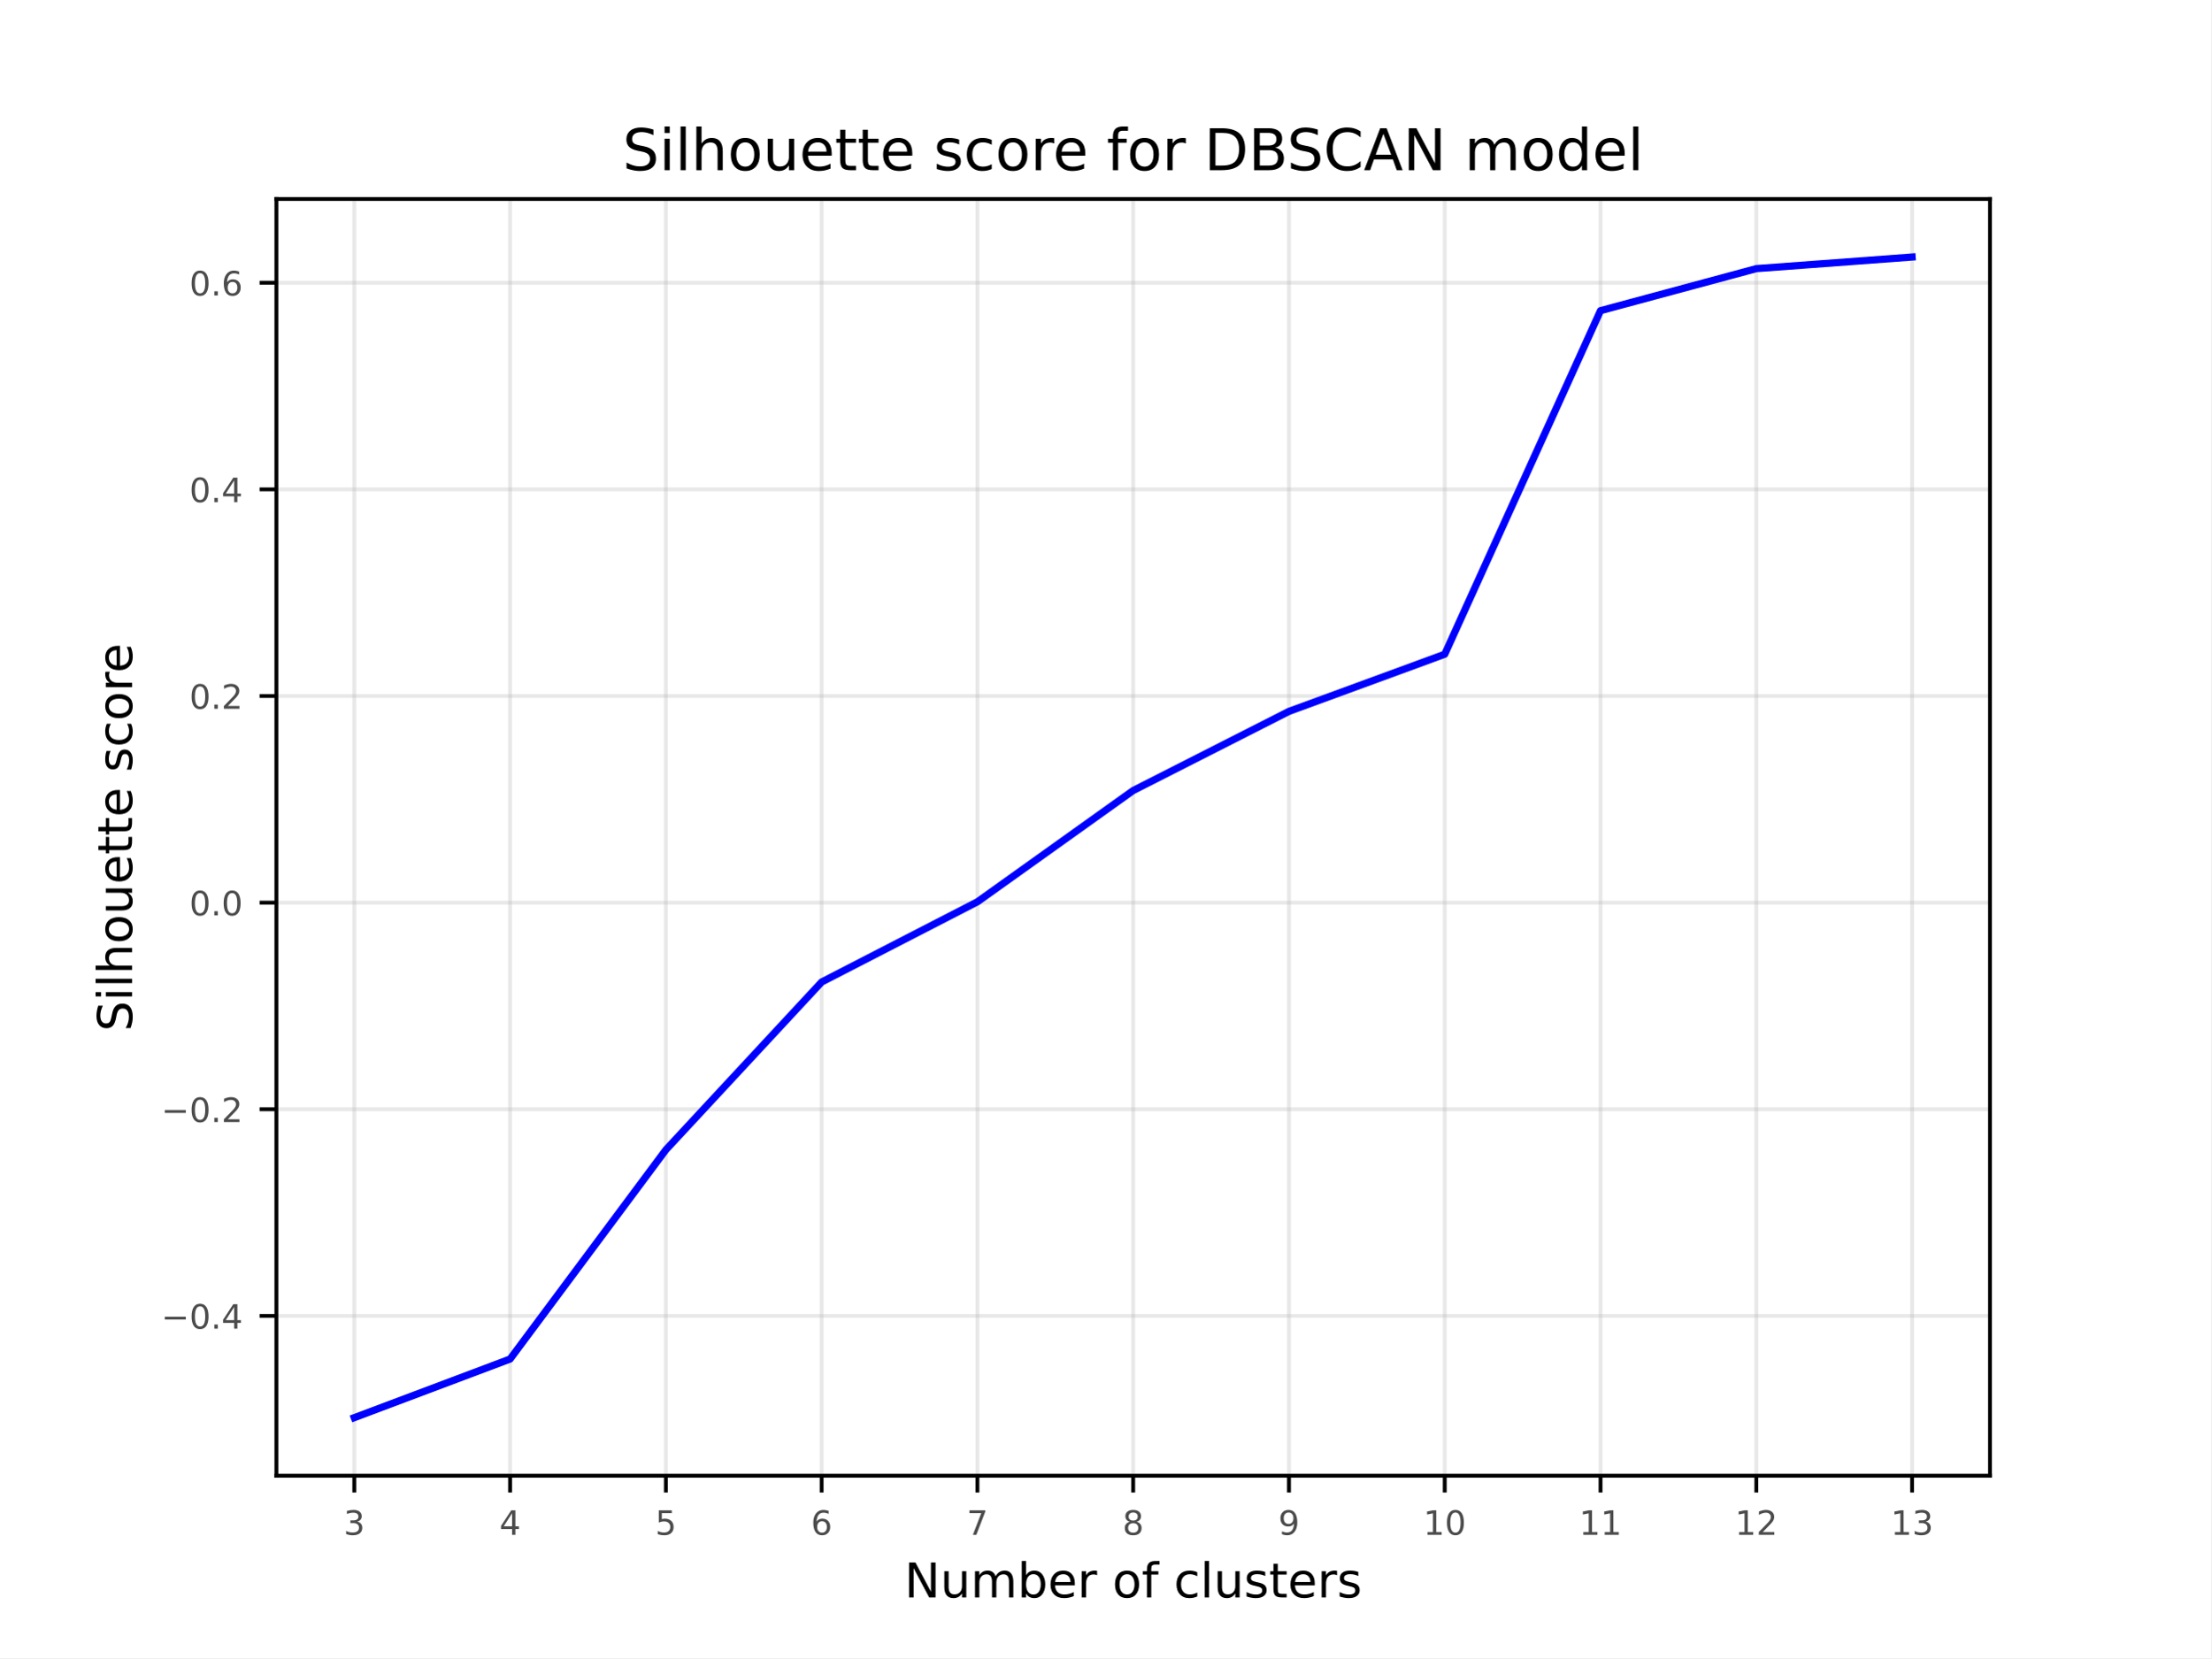
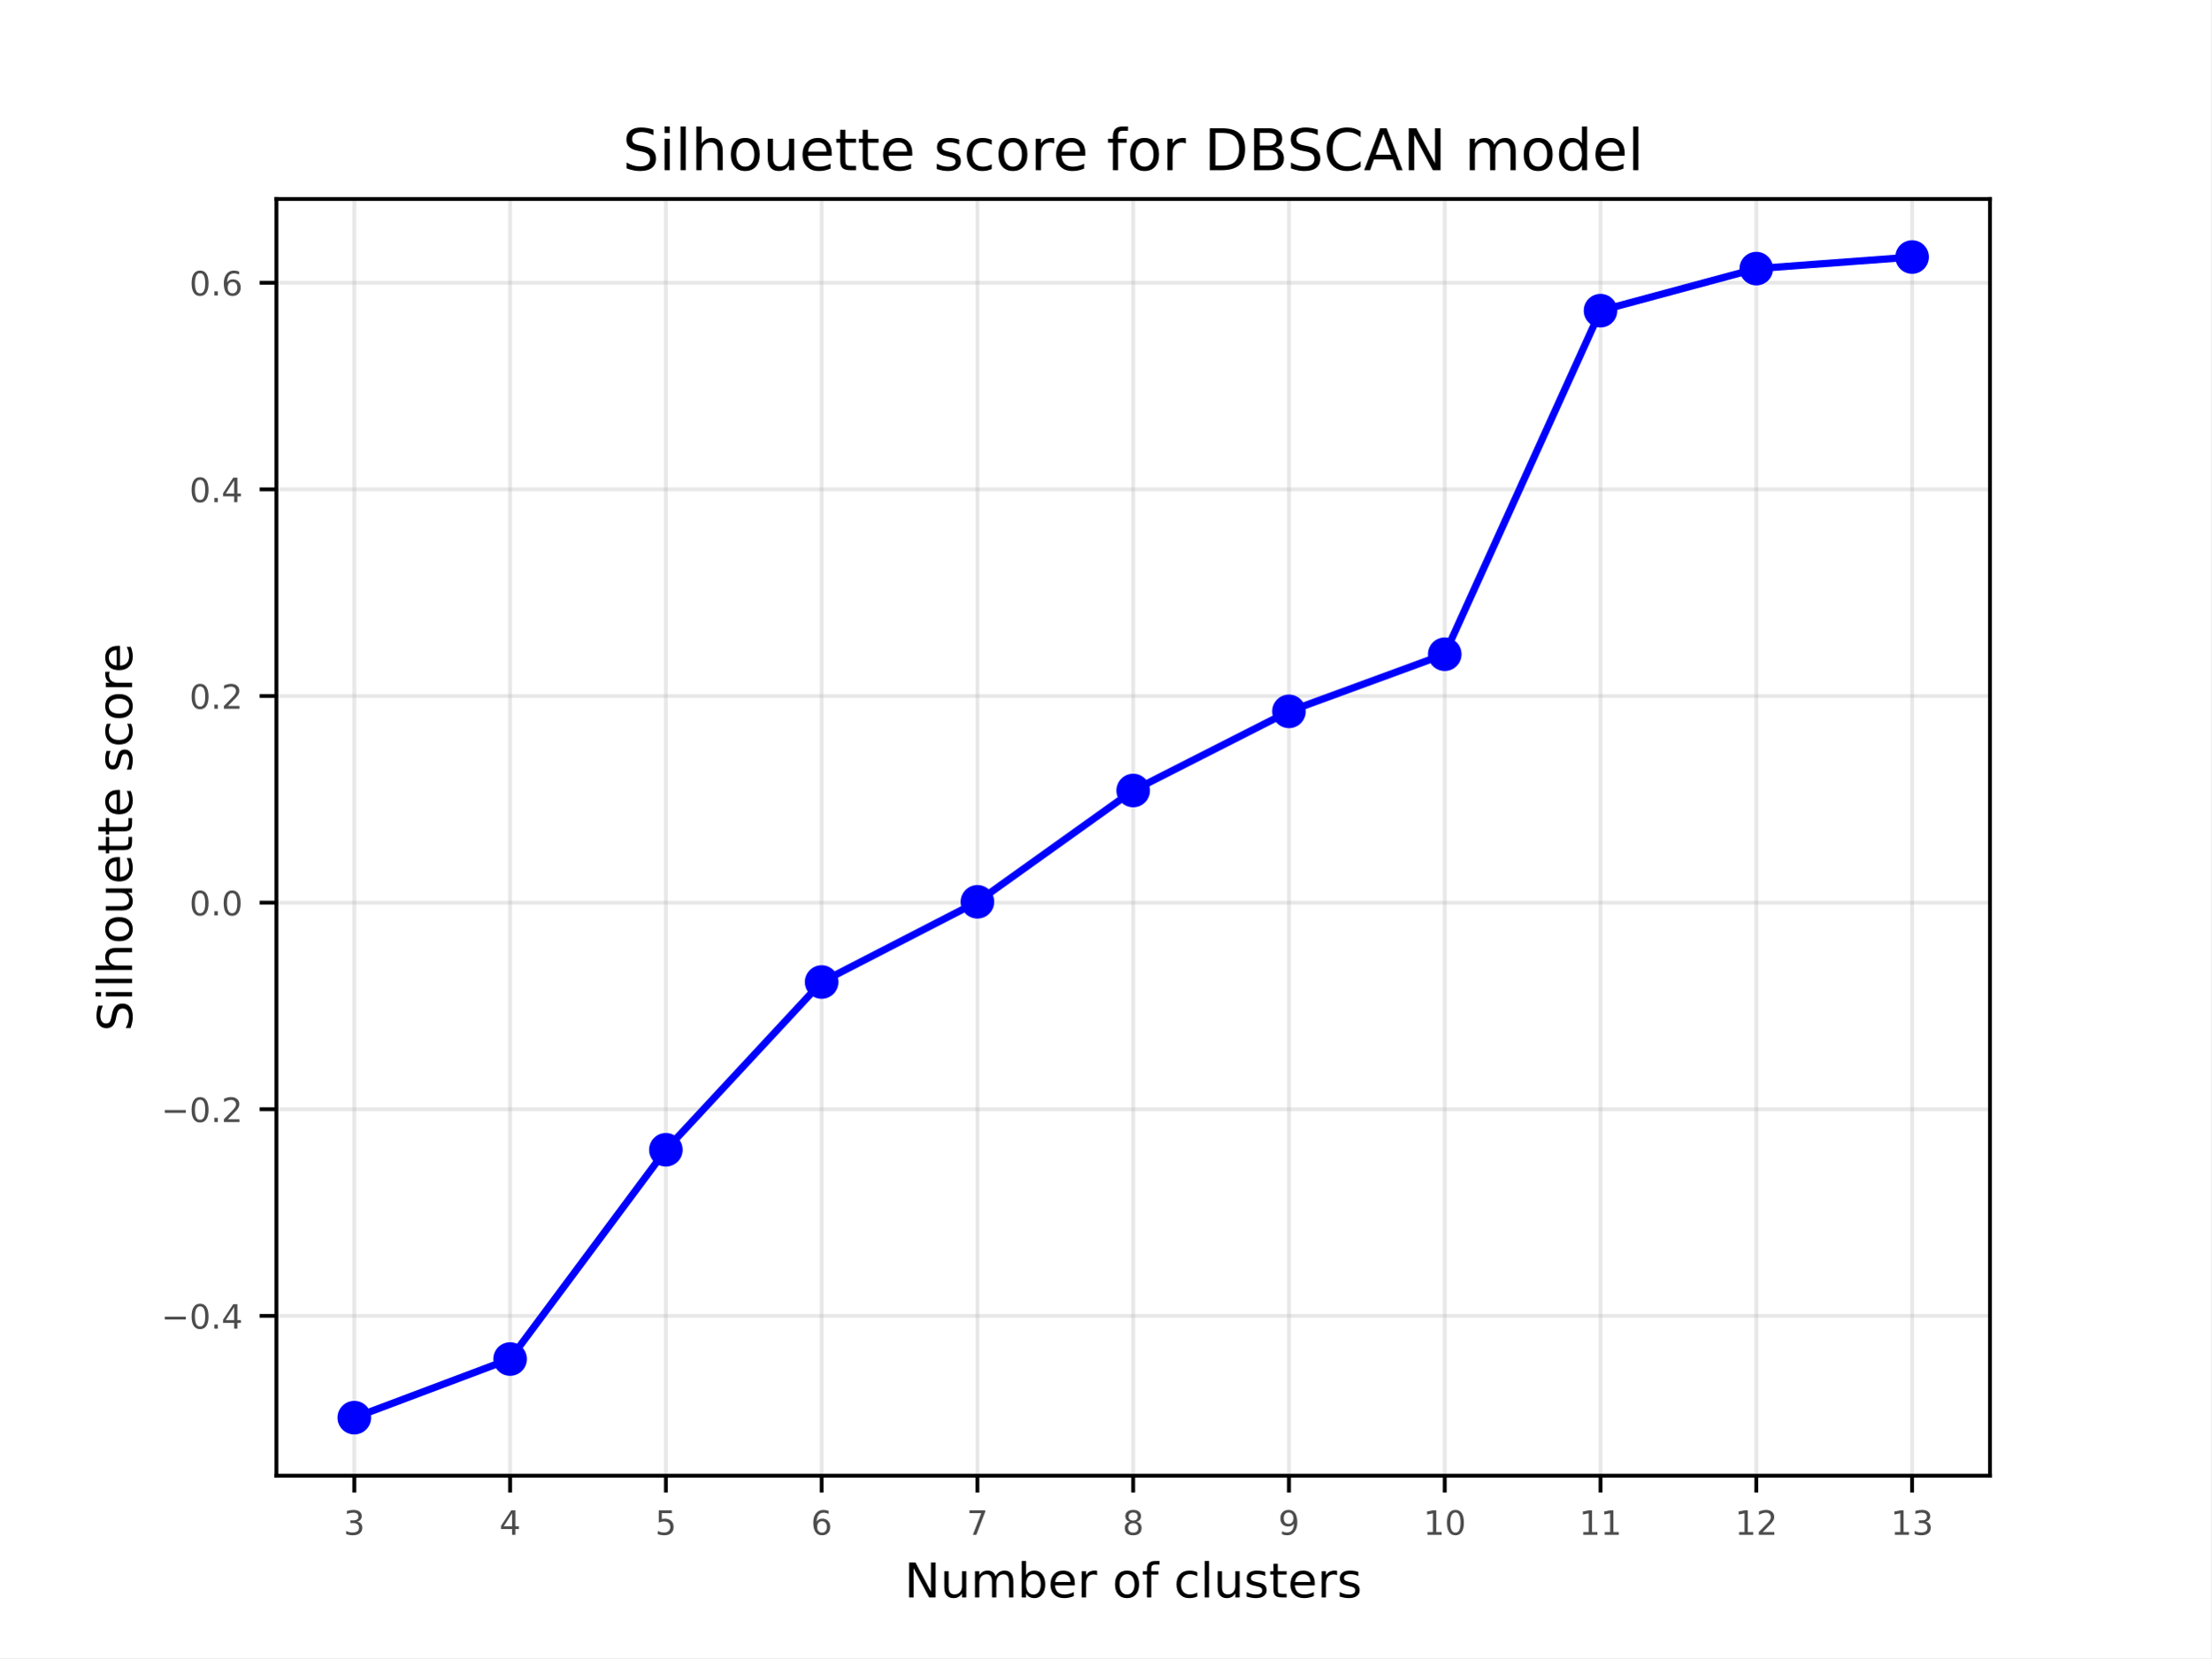
<svg xmlns="http://www.w3.org/2000/svg" xmlns:xlink="http://www.w3.org/1999/xlink" height="345.6pt" version="1.1" viewBox="0 0 460.8 345.6" width="460.8pt">
  <defs>
    <style type="text/css">*{stroke-linecap:butt;stroke-linejoin:round;}</style>
  </defs>
  <g id="figure_1">
    <g id="patch_1">
      <path d="M 0 345.6  L 460.8 345.6  L 460.8 0  L 0 0  z " style="fill:#ffffff;" />
    </g>
    <g id="axes_1">
      <g id="patch_2">
        <path d="M 57.6 307.584  L 414.72 307.584  L 414.72 41.472  L 57.6 41.472  z " style="fill:#ffffff;" />
      </g>
      <g id="matplotlib.axis_1">
        <g id="xtick_1">
          <g id="line2d_1">
-             <path clip-path="url(#p1ef37abc8e)" d="M 73.833 307.584  L 73.833 41.472  " style="fill:none;stroke:#b0b0b0;stroke-linecap:square;stroke-opacity:0.3;stroke-width:0.8;" />
+             <path clip-path="url(#p2fd6a68f0f)" d="M 73.833 307.584  L 73.833 41.472  " style="fill:none;stroke:#b0b0b0;stroke-linecap:square;stroke-opacity:0.3;stroke-width:0.8;" />
          </g>
          <g id="line2d_2">
            <defs>
-               <path d="M 0 0  L 0 3.5  " id="m78244e908c" style="stroke:#000000;stroke-width:0.8;" />
+               <path d="M 0 0  L 0 3.5  " id="m8fa709e9d2" style="stroke:#000000;stroke-width:0.8;" />
            </defs>
            <g>
-               <use style="stroke:#000000;stroke-width:0.8;" x="73.833" xlink:href="#m78244e908c" y="307.584" />
+               <use style="stroke:#000000;stroke-width:0.8;" x="73.833" xlink:href="#m8fa709e9d2" y="307.584" />
            </g>
          </g>
          <g id="text_1">
            <g style="opacity:0.7;" transform="translate(71.60585 319.9029)scale(0.07 -0.07)">
              <defs>
                <path d="M 2597 2516  Q 3050 2419 3304 2112  Q 3559 1806 3559 1356  Q 3559 666 3084 287  Q 2609 -91 1734 -91  Q 1441 -91 1130 -33  Q 819 25 488 141  L 488 750  Q 750 597 1062 519  Q 1375 441 1716 441  Q 2309 441 2620 675  Q 2931 909 2931 1356  Q 2931 1769 2642 2001  Q 2353 2234 1838 2234  L 1294 2234  L 1294 2753  L 1863 2753  Q 2328 2753 2575 2939  Q 2822 3125 2822 3475  Q 2822 3834 2567 4026  Q 2313 4219 1838 4219  Q 1578 4219 1281 4162  Q 984 4106 628 3988  L 628 4550  Q 988 4650 1302 4700  Q 1616 4750 1894 4750  Q 2613 4750 3031 4423  Q 3450 4097 3450 3541  Q 3450 3153 3228 2886  Q 3006 2619 2597 2516  z " id="DejaVuSans-33" transform="scale(0.015625)" />
              </defs>
              <use xlink:href="#DejaVuSans-33" />
            </g>
          </g>
        </g>
        <g id="xtick_2">
          <g id="line2d_3">
-             <path clip-path="url(#p1ef37abc8e)" d="M 106.298 307.584  L 106.298 41.472  " style="fill:none;stroke:#b0b0b0;stroke-linecap:square;stroke-opacity:0.3;stroke-width:0.8;" />
+             <path clip-path="url(#p2fd6a68f0f)" d="M 106.298 307.584  L 106.298 41.472  " style="fill:none;stroke:#b0b0b0;stroke-linecap:square;stroke-opacity:0.3;stroke-width:0.8;" />
          </g>
          <g id="line2d_4">
            <g>
-               <use style="stroke:#000000;stroke-width:0.8;" x="106.298" xlink:href="#m78244e908c" y="307.584" />
+               <use style="stroke:#000000;stroke-width:0.8;" x="106.298" xlink:href="#m8fa709e9d2" y="307.584" />
            </g>
          </g>
          <g id="text_2">
            <g style="opacity:0.7;" transform="translate(104.0713 319.9029)scale(0.07 -0.07)">
              <defs>
                <path d="M 2419 4116  L 825 1625  L 2419 1625  L 2419 4116  z M 2253 4666  L 3047 4666  L 3047 1625  L 3713 1625  L 3713 1100  L 3047 1100  L 3047 0  L 2419 0  L 2419 1100  L 313 1100  L 313 1709  L 2253 4666  z " id="DejaVuSans-34" transform="scale(0.015625)" />
              </defs>
              <use xlink:href="#DejaVuSans-34" />
            </g>
          </g>
        </g>
        <g id="xtick_3">
          <g id="line2d_5">
-             <path clip-path="url(#p1ef37abc8e)" d="M 138.764 307.584  L 138.764 41.472  " style="fill:none;stroke:#b0b0b0;stroke-linecap:square;stroke-opacity:0.3;stroke-width:0.8;" />
+             <path clip-path="url(#p2fd6a68f0f)" d="M 138.764 307.584  L 138.764 41.472  " style="fill:none;stroke:#b0b0b0;stroke-linecap:square;stroke-opacity:0.3;stroke-width:0.8;" />
          </g>
          <g id="line2d_6">
            <g>
-               <use style="stroke:#000000;stroke-width:0.8;" x="138.764" xlink:href="#m78244e908c" y="307.584" />
+               <use style="stroke:#000000;stroke-width:0.8;" x="138.764" xlink:href="#m8fa709e9d2" y="307.584" />
            </g>
          </g>
          <g id="text_3">
            <g style="opacity:0.7;" transform="translate(136.5368 319.9029)scale(0.07 -0.07)">
              <defs>
                <path d="M 691 4666  L 3169 4666  L 3169 4134  L 1269 4134  L 1269 2991  Q 1406 3038 1543 3061  Q 1681 3084 1819 3084  Q 2600 3084 3056 2656  Q 3513 2228 3513 1497  Q 3513 744 3044 326  Q 2575 -91 1722 -91  Q 1428 -91 1123 -41  Q 819 9 494 109  L 494 744  Q 775 591 1075 516  Q 1375 441 1709 441  Q 2250 441 2565 725  Q 2881 1009 2881 1497  Q 2881 1984 2565 2268  Q 2250 2553 1709 2553  Q 1456 2553 1204 2497  Q 953 2441 691 2322  L 691 4666  z " id="DejaVuSans-35" transform="scale(0.015625)" />
              </defs>
              <use xlink:href="#DejaVuSans-35" />
            </g>
          </g>
        </g>
        <g id="xtick_4">
          <g id="line2d_7">
-             <path clip-path="url(#p1ef37abc8e)" d="M 171.229 307.584  L 171.229 41.472  " style="fill:none;stroke:#b0b0b0;stroke-linecap:square;stroke-opacity:0.3;stroke-width:0.8;" />
+             <path clip-path="url(#p2fd6a68f0f)" d="M 171.229 307.584  L 171.229 41.472  " style="fill:none;stroke:#b0b0b0;stroke-linecap:square;stroke-opacity:0.3;stroke-width:0.8;" />
          </g>
          <g id="line2d_8">
            <g>
-               <use style="stroke:#000000;stroke-width:0.8;" x="171.229" xlink:href="#m78244e908c" y="307.584" />
+               <use style="stroke:#000000;stroke-width:0.8;" x="171.229" xlink:href="#m8fa709e9d2" y="307.584" />
            </g>
          </g>
          <g id="text_4">
            <g style="opacity:0.7;" transform="translate(169.0022 319.9029)scale(0.07 -0.07)">
              <defs>
                <path d="M 2113 2584  Q 1688 2584 1439 2293  Q 1191 2003 1191 1497  Q 1191 994 1439 701  Q 1688 409 2113 409  Q 2538 409 2786 701  Q 3034 994 3034 1497  Q 3034 2003 2786 2293  Q 2538 2584 2113 2584  z M 3366 4563  L 3366 3988  Q 3128 4100 2886 4159  Q 2644 4219 2406 4219  Q 1781 4219 1451 3797  Q 1122 3375 1075 2522  Q 1259 2794 1537 2939  Q 1816 3084 2150 3084  Q 2853 3084 3261 2657  Q 3669 2231 3669 1497  Q 3669 778 3244 343  Q 2819 -91 2113 -91  Q 1303 -91 875 529  Q 447 1150 447 2328  Q 447 3434 972 4092  Q 1497 4750 2381 4750  Q 2619 4750 2861 4703  Q 3103 4656 3366 4563  z " id="DejaVuSans-36" transform="scale(0.015625)" />
              </defs>
              <use xlink:href="#DejaVuSans-36" />
            </g>
          </g>
        </g>
        <g id="xtick_5">
          <g id="line2d_9">
-             <path clip-path="url(#p1ef37abc8e)" d="M 203.695 307.584  L 203.695 41.472  " style="fill:none;stroke:#b0b0b0;stroke-linecap:square;stroke-opacity:0.3;stroke-width:0.8;" />
+             <path clip-path="url(#p2fd6a68f0f)" d="M 203.695 307.584  L 203.695 41.472  " style="fill:none;stroke:#b0b0b0;stroke-linecap:square;stroke-opacity:0.3;stroke-width:0.8;" />
          </g>
          <g id="line2d_10">
            <g>
-               <use style="stroke:#000000;stroke-width:0.8;" x="203.695" xlink:href="#m78244e908c" y="307.584" />
+               <use style="stroke:#000000;stroke-width:0.8;" x="203.695" xlink:href="#m8fa709e9d2" y="307.584" />
            </g>
          </g>
          <g id="text_5">
            <g style="opacity:0.7;" transform="translate(201.4677 319.9029)scale(0.07 -0.07)">
              <defs>
                <path d="M 525 4666  L 3525 4666  L 3525 4397  L 1831 0  L 1172 0  L 2766 4134  L 525 4134  L 525 4666  z " id="DejaVuSans-37" transform="scale(0.015625)" />
              </defs>
              <use xlink:href="#DejaVuSans-37" />
            </g>
          </g>
        </g>
        <g id="xtick_6">
          <g id="line2d_11">
-             <path clip-path="url(#p1ef37abc8e)" d="M 236.16 307.584  L 236.16 41.472  " style="fill:none;stroke:#b0b0b0;stroke-linecap:square;stroke-opacity:0.3;stroke-width:0.8;" />
+             <path clip-path="url(#p2fd6a68f0f)" d="M 236.16 307.584  L 236.16 41.472  " style="fill:none;stroke:#b0b0b0;stroke-linecap:square;stroke-opacity:0.3;stroke-width:0.8;" />
          </g>
          <g id="line2d_12">
            <g>
-               <use style="stroke:#000000;stroke-width:0.8;" x="236.16" xlink:href="#m78244e908c" y="307.584" />
+               <use style="stroke:#000000;stroke-width:0.8;" x="236.16" xlink:href="#m8fa709e9d2" y="307.584" />
            </g>
          </g>
          <g id="text_6">
            <g style="opacity:0.7;" transform="translate(233.9331 319.9029)scale(0.07 -0.07)">
              <defs>
                <path d="M 2034 2216  Q 1584 2216 1326 1975  Q 1069 1734 1069 1313  Q 1069 891 1326 650  Q 1584 409 2034 409  Q 2484 409 2743 651  Q 3003 894 3003 1313  Q 3003 1734 2745 1975  Q 2488 2216 2034 2216  z M 1403 2484  Q 997 2584 770 2862  Q 544 3141 544 3541  Q 544 4100 942 4425  Q 1341 4750 2034 4750  Q 2731 4750 3128 4425  Q 3525 4100 3525 3541  Q 3525 3141 3298 2862  Q 3072 2584 2669 2484  Q 3125 2378 3379 2068  Q 3634 1759 3634 1313  Q 3634 634 3220 271  Q 2806 -91 2034 -91  Q 1263 -91 848 271  Q 434 634 434 1313  Q 434 1759 690 2068  Q 947 2378 1403 2484  z M 1172 3481  Q 1172 3119 1398 2916  Q 1625 2713 2034 2713  Q 2441 2713 2670 2916  Q 2900 3119 2900 3481  Q 2900 3844 2670 4047  Q 2441 4250 2034 4250  Q 1625 4250 1398 4047  Q 1172 3844 1172 3481  z " id="DejaVuSans-38" transform="scale(0.015625)" />
              </defs>
              <use xlink:href="#DejaVuSans-38" />
            </g>
          </g>
        </g>
        <g id="xtick_7">
          <g id="line2d_13">
-             <path clip-path="url(#p1ef37abc8e)" d="M 268.625 307.584  L 268.625 41.472  " style="fill:none;stroke:#b0b0b0;stroke-linecap:square;stroke-opacity:0.3;stroke-width:0.8;" />
+             <path clip-path="url(#p2fd6a68f0f)" d="M 268.625 307.584  L 268.625 41.472  " style="fill:none;stroke:#b0b0b0;stroke-linecap:square;stroke-opacity:0.3;stroke-width:0.8;" />
          </g>
          <g id="line2d_14">
            <g>
-               <use style="stroke:#000000;stroke-width:0.8;" x="268.625" xlink:href="#m78244e908c" y="307.584" />
+               <use style="stroke:#000000;stroke-width:0.8;" x="268.625" xlink:href="#m8fa709e9d2" y="307.584" />
            </g>
          </g>
          <g id="text_7">
            <g style="opacity:0.7;" transform="translate(266.3986 319.9029)scale(0.07 -0.07)">
              <defs>
                <path d="M 703 97  L 703 672  Q 941 559 1184 500  Q 1428 441 1663 441  Q 2288 441 2617 861  Q 2947 1281 2994 2138  Q 2813 1869 2534 1725  Q 2256 1581 1919 1581  Q 1219 1581 811 2004  Q 403 2428 403 3163  Q 403 3881 828 4315  Q 1253 4750 1959 4750  Q 2769 4750 3195 4129  Q 3622 3509 3622 2328  Q 3622 1225 3098 567  Q 2575 -91 1691 -91  Q 1453 -91 1209 -44  Q 966 3 703 97  z M 1959 2075  Q 2384 2075 2632 2365  Q 2881 2656 2881 3163  Q 2881 3666 2632 3958  Q 2384 4250 1959 4250  Q 1534 4250 1286 3958  Q 1038 3666 1038 3163  Q 1038 2656 1286 2365  Q 1534 2075 1959 2075  z " id="DejaVuSans-39" transform="scale(0.015625)" />
              </defs>
              <use xlink:href="#DejaVuSans-39" />
            </g>
          </g>
        </g>
        <g id="xtick_8">
          <g id="line2d_15">
-             <path clip-path="url(#p1ef37abc8e)" d="M 301.091 307.584  L 301.091 41.472  " style="fill:none;stroke:#b0b0b0;stroke-linecap:square;stroke-opacity:0.3;stroke-width:0.8;" />
+             <path clip-path="url(#p2fd6a68f0f)" d="M 301.091 307.584  L 301.091 41.472  " style="fill:none;stroke:#b0b0b0;stroke-linecap:square;stroke-opacity:0.3;stroke-width:0.8;" />
          </g>
          <g id="line2d_16">
            <g>
-               <use style="stroke:#000000;stroke-width:0.8;" x="301.091" xlink:href="#m78244e908c" y="307.584" />
+               <use style="stroke:#000000;stroke-width:0.8;" x="301.091" xlink:href="#m8fa709e9d2" y="307.584" />
            </g>
          </g>
          <g id="text_8">
            <g style="opacity:0.7;" transform="translate(296.6372 319.9029)scale(0.07 -0.07)">
              <defs>
                <path d="M 794 531  L 1825 531  L 1825 4091  L 703 3866  L 703 4441  L 1819 4666  L 2450 4666  L 2450 531  L 3481 531  L 3481 0  L 794 0  L 794 531  z " id="DejaVuSans-31" transform="scale(0.015625)" />
                <path d="M 2034 4250  Q 1547 4250 1301 3770  Q 1056 3291 1056 2328  Q 1056 1369 1301 889  Q 1547 409 2034 409  Q 2525 409 2770 889  Q 3016 1369 3016 2328  Q 3016 3291 2770 3770  Q 2525 4250 2034 4250  z M 2034 4750  Q 2819 4750 3233 4129  Q 3647 3509 3647 2328  Q 3647 1150 3233 529  Q 2819 -91 2034 -91  Q 1250 -91 836 529  Q 422 1150 422 2328  Q 422 3509 836 4129  Q 1250 4750 2034 4750  z " id="DejaVuSans-30" transform="scale(0.015625)" />
              </defs>
              <use xlink:href="#DejaVuSans-31" />
              <use x="63.623" xlink:href="#DejaVuSans-30" />
            </g>
          </g>
        </g>
        <g id="xtick_9">
          <g id="line2d_17">
-             <path clip-path="url(#p1ef37abc8e)" d="M 333.556 307.584  L 333.556 41.472  " style="fill:none;stroke:#b0b0b0;stroke-linecap:square;stroke-opacity:0.3;stroke-width:0.8;" />
+             <path clip-path="url(#p2fd6a68f0f)" d="M 333.556 307.584  L 333.556 41.472  " style="fill:none;stroke:#b0b0b0;stroke-linecap:square;stroke-opacity:0.3;stroke-width:0.8;" />
          </g>
          <g id="line2d_18">
            <g>
-               <use style="stroke:#000000;stroke-width:0.8;" x="333.556" xlink:href="#m78244e908c" y="307.584" />
+               <use style="stroke:#000000;stroke-width:0.8;" x="333.556" xlink:href="#m8fa709e9d2" y="307.584" />
            </g>
          </g>
          <g id="text_9">
            <g style="opacity:0.7;" transform="translate(329.1026 319.9029)scale(0.07 -0.07)">
              <use xlink:href="#DejaVuSans-31" />
              <use x="63.623" xlink:href="#DejaVuSans-31" />
            </g>
          </g>
        </g>
        <g id="xtick_10">
          <g id="line2d_19">
-             <path clip-path="url(#p1ef37abc8e)" d="M 366.022 307.584  L 366.022 41.472  " style="fill:none;stroke:#b0b0b0;stroke-linecap:square;stroke-opacity:0.3;stroke-width:0.8;" />
+             <path clip-path="url(#p2fd6a68f0f)" d="M 366.022 307.584  L 366.022 41.472  " style="fill:none;stroke:#b0b0b0;stroke-linecap:square;stroke-opacity:0.3;stroke-width:0.8;" />
          </g>
          <g id="line2d_20">
            <g>
-               <use style="stroke:#000000;stroke-width:0.8;" x="366.022" xlink:href="#m78244e908c" y="307.584" />
+               <use style="stroke:#000000;stroke-width:0.8;" x="366.022" xlink:href="#m8fa709e9d2" y="307.584" />
            </g>
          </g>
          <g id="text_10">
            <g style="opacity:0.7;" transform="translate(361.5681 319.9029)scale(0.07 -0.07)">
              <defs>
                <path d="M 1228 531  L 3431 531  L 3431 0  L 469 0  L 469 531  Q 828 903 1448 1529  Q 2069 2156 2228 2338  Q 2531 2678 2651 2914  Q 2772 3150 2772 3378  Q 2772 3750 2511 3984  Q 2250 4219 1831 4219  Q 1534 4219 1204 4116  Q 875 4013 500 3803  L 500 4441  Q 881 4594 1212 4672  Q 1544 4750 1819 4750  Q 2544 4750 2975 4387  Q 3406 4025 3406 3419  Q 3406 3131 3298 2873  Q 3191 2616 2906 2266  Q 2828 2175 2409 1742  Q 1991 1309 1228 531  z " id="DejaVuSans-32" transform="scale(0.015625)" />
              </defs>
              <use xlink:href="#DejaVuSans-31" />
              <use x="63.623" xlink:href="#DejaVuSans-32" />
            </g>
          </g>
        </g>
        <g id="xtick_11">
          <g id="line2d_21">
-             <path clip-path="url(#p1ef37abc8e)" d="M 398.487 307.584  L 398.487 41.472  " style="fill:none;stroke:#b0b0b0;stroke-linecap:square;stroke-opacity:0.3;stroke-width:0.8;" />
+             <path clip-path="url(#p2fd6a68f0f)" d="M 398.487 307.584  L 398.487 41.472  " style="fill:none;stroke:#b0b0b0;stroke-linecap:square;stroke-opacity:0.3;stroke-width:0.8;" />
          </g>
          <g id="line2d_22">
            <g>
-               <use style="stroke:#000000;stroke-width:0.8;" x="398.487" xlink:href="#m78244e908c" y="307.584" />
+               <use style="stroke:#000000;stroke-width:0.8;" x="398.487" xlink:href="#m8fa709e9d2" y="307.584" />
            </g>
          </g>
          <g id="text_11">
            <g style="opacity:0.7;" transform="translate(394.0335 319.9029)scale(0.07 -0.07)">
              <use xlink:href="#DejaVuSans-31" />
              <use x="63.623" xlink:href="#DejaVuSans-33" />
            </g>
          </g>
        </g>
        <g id="text_12">
          <g transform="translate(188.4678 332.9571)scale(0.1 -0.1)">
            <defs>
              <path d="M 628 4666  L 1478 4666  L 3547 763  L 3547 4666  L 4159 4666  L 4159 0  L 3309 0  L 1241 3903  L 1241 0  L 628 0  L 628 4666  z " id="DejaVuSans-4e" transform="scale(0.015625)" />
              <path d="M 544 1381  L 544 3500  L 1119 3500  L 1119 1403  Q 1119 906 1312 657  Q 1506 409 1894 409  Q 2359 409 2629 706  Q 2900 1003 2900 1516  L 2900 3500  L 3475 3500  L 3475 0  L 2900 0  L 2900 538  Q 2691 219 2414 64  Q 2138 -91 1772 -91  Q 1169 -91 856 284  Q 544 659 544 1381  z M 1991 3584  L 1991 3584  z " id="DejaVuSans-75" transform="scale(0.015625)" />
              <path d="M 3328 2828  Q 3544 3216 3844 3400  Q 4144 3584 4550 3584  Q 5097 3584 5394 3201  Q 5691 2819 5691 2113  L 5691 0  L 5113 0  L 5113 2094  Q 5113 2597 4934 2840  Q 4756 3084 4391 3084  Q 3944 3084 3684 2787  Q 3425 2491 3425 1978  L 3425 0  L 2847 0  L 2847 2094  Q 2847 2600 2669 2842  Q 2491 3084 2119 3084  Q 1678 3084 1418 2786  Q 1159 2488 1159 1978  L 1159 0  L 581 0  L 581 3500  L 1159 3500  L 1159 2956  Q 1356 3278 1631 3431  Q 1906 3584 2284 3584  Q 2666 3584 2933 3390  Q 3200 3197 3328 2828  z " id="DejaVuSans-6d" transform="scale(0.015625)" />
              <path d="M 3116 1747  Q 3116 2381 2855 2742  Q 2594 3103 2138 3103  Q 1681 3103 1420 2742  Q 1159 2381 1159 1747  Q 1159 1113 1420 752  Q 1681 391 2138 391  Q 2594 391 2855 752  Q 3116 1113 3116 1747  z M 1159 2969  Q 1341 3281 1617 3432  Q 1894 3584 2278 3584  Q 2916 3584 3314 3078  Q 3713 2572 3713 1747  Q 3713 922 3314 415  Q 2916 -91 2278 -91  Q 1894 -91 1617 61  Q 1341 213 1159 525  L 1159 0  L 581 0  L 581 4863  L 1159 4863  L 1159 2969  z " id="DejaVuSans-62" transform="scale(0.015625)" />
              <path d="M 3597 1894  L 3597 1613  L 953 1613  Q 991 1019 1311 708  Q 1631 397 2203 397  Q 2534 397 2845 478  Q 3156 559 3463 722  L 3463 178  Q 3153 47 2828 -22  Q 2503 -91 2169 -91  Q 1331 -91 842 396  Q 353 884 353 1716  Q 353 2575 817 3079  Q 1281 3584 2069 3584  Q 2775 3584 3186 3129  Q 3597 2675 3597 1894  z M 3022 2063  Q 3016 2534 2758 2815  Q 2500 3097 2075 3097  Q 1594 3097 1305 2825  Q 1016 2553 972 2059  L 3022 2063  z " id="DejaVuSans-65" transform="scale(0.015625)" />
              <path d="M 2631 2963  Q 2534 3019 2420 3045  Q 2306 3072 2169 3072  Q 1681 3072 1420 2755  Q 1159 2438 1159 1844  L 1159 0  L 581 0  L 581 3500  L 1159 3500  L 1159 2956  Q 1341 3275 1631 3429  Q 1922 3584 2338 3584  Q 2397 3584 2469 3576  Q 2541 3569 2628 3553  L 2631 2963  z " id="DejaVuSans-72" transform="scale(0.015625)" />
              <path id="DejaVuSans-20" transform="scale(0.015625)" />
              <path d="M 1959 3097  Q 1497 3097 1228 2736  Q 959 2375 959 1747  Q 959 1119 1226 758  Q 1494 397 1959 397  Q 2419 397 2687 759  Q 2956 1122 2956 1747  Q 2956 2369 2687 2733  Q 2419 3097 1959 3097  z M 1959 3584  Q 2709 3584 3137 3096  Q 3566 2609 3566 1747  Q 3566 888 3137 398  Q 2709 -91 1959 -91  Q 1206 -91 779 398  Q 353 888 353 1747  Q 353 2609 779 3096  Q 1206 3584 1959 3584  z " id="DejaVuSans-6f" transform="scale(0.015625)" />
              <path d="M 2375 4863  L 2375 4384  L 1825 4384  Q 1516 4384 1395 4259  Q 1275 4134 1275 3809  L 1275 3500  L 2222 3500  L 2222 3053  L 1275 3053  L 1275 0  L 697 0  L 697 3053  L 147 3053  L 147 3500  L 697 3500  L 697 3744  Q 697 4328 969 4595  Q 1241 4863 1831 4863  L 2375 4863  z " id="DejaVuSans-66" transform="scale(0.015625)" />
              <path d="M 3122 3366  L 3122 2828  Q 2878 2963 2633 3030  Q 2388 3097 2138 3097  Q 1578 3097 1268 2742  Q 959 2388 959 1747  Q 959 1106 1268 751  Q 1578 397 2138 397  Q 2388 397 2633 464  Q 2878 531 3122 666  L 3122 134  Q 2881 22 2623 -34  Q 2366 -91 2075 -91  Q 1284 -91 818 406  Q 353 903 353 1747  Q 353 2603 823 3093  Q 1294 3584 2113 3584  Q 2378 3584 2631 3529  Q 2884 3475 3122 3366  z " id="DejaVuSans-63" transform="scale(0.015625)" />
              <path d="M 603 4863  L 1178 4863  L 1178 0  L 603 0  L 603 4863  z " id="DejaVuSans-6c" transform="scale(0.015625)" />
              <path d="M 2834 3397  L 2834 2853  Q 2591 2978 2328 3040  Q 2066 3103 1784 3103  Q 1356 3103 1142 2972  Q 928 2841 928 2578  Q 928 2378 1081 2264  Q 1234 2150 1697 2047  L 1894 2003  Q 2506 1872 2764 1633  Q 3022 1394 3022 966  Q 3022 478 2636 193  Q 2250 -91 1575 -91  Q 1294 -91 989 -36  Q 684 19 347 128  L 347 722  Q 666 556 975 473  Q 1284 391 1588 391  Q 1994 391 2212 530  Q 2431 669 2431 922  Q 2431 1156 2273 1281  Q 2116 1406 1581 1522  L 1381 1569  Q 847 1681 609 1914  Q 372 2147 372 2553  Q 372 3047 722 3315  Q 1072 3584 1716 3584  Q 2034 3584 2315 3537  Q 2597 3491 2834 3397  z " id="DejaVuSans-73" transform="scale(0.015625)" />
              <path d="M 1172 4494  L 1172 3500  L 2356 3500  L 2356 3053  L 1172 3053  L 1172 1153  Q 1172 725 1289 603  Q 1406 481 1766 481  L 2356 481  L 2356 0  L 1766 0  Q 1100 0 847 248  Q 594 497 594 1153  L 594 3053  L 172 3053  L 172 3500  L 594 3500  L 594 4494  L 1172 4494  z " id="DejaVuSans-74" transform="scale(0.015625)" />
            </defs>
            <use xlink:href="#DejaVuSans-4e" />
            <use x="74.805" xlink:href="#DejaVuSans-75" />
            <use x="138.184" xlink:href="#DejaVuSans-6d" />
            <use x="235.596" xlink:href="#DejaVuSans-62" />
            <use x="299.072" xlink:href="#DejaVuSans-65" />
            <use x="360.596" xlink:href="#DejaVuSans-72" />
            <use x="401.709" xlink:href="#DejaVuSans-20" />
            <use x="433.496" xlink:href="#DejaVuSans-6f" />
            <use x="494.678" xlink:href="#DejaVuSans-66" />
            <use x="529.883" xlink:href="#DejaVuSans-20" />
            <use x="561.67" xlink:href="#DejaVuSans-63" />
            <use x="616.65" xlink:href="#DejaVuSans-6c" />
            <use x="644.434" xlink:href="#DejaVuSans-75" />
            <use x="707.812" xlink:href="#DejaVuSans-73" />
            <use x="759.912" xlink:href="#DejaVuSans-74" />
            <use x="799.121" xlink:href="#DejaVuSans-65" />
            <use x="860.645" xlink:href="#DejaVuSans-72" />
            <use x="901.758" xlink:href="#DejaVuSans-73" />
          </g>
        </g>
      </g>
      <g id="matplotlib.axis_2">
        <g id="ytick_1">
          <g id="line2d_23">
-             <path clip-path="url(#p1ef37abc8e)" d="M 57.6 274.275  L 414.72 274.275  " style="fill:none;stroke:#b0b0b0;stroke-linecap:square;stroke-opacity:0.3;stroke-width:0.8;" />
+             <path clip-path="url(#p2fd6a68f0f)" d="M 57.6 274.275  L 414.72 274.275  " style="fill:none;stroke:#b0b0b0;stroke-linecap:square;stroke-opacity:0.3;stroke-width:0.8;" />
          </g>
          <g id="line2d_24">
            <defs>
-               <path d="M 0 0  L -3.5 0  " id="m8b9b741355" style="stroke:#000000;stroke-width:0.8;" />
+               <path d="M 0 0  L -3.5 0  " id="mc3b7a25b46" style="stroke:#000000;stroke-width:0.8;" />
            </defs>
            <g>
-               <use style="stroke:#000000;stroke-width:0.8;" x="57.6" xlink:href="#m8b9b741355" y="274.275" />
+               <use style="stroke:#000000;stroke-width:0.8;" x="57.6" xlink:href="#mc3b7a25b46" y="274.275" />
            </g>
          </g>
          <g id="text_13">
            <g style="opacity:0.7;" transform="translate(33.60203 276.9344)scale(0.07 -0.07)">
              <defs>
                <path d="M 678 2272  L 4684 2272  L 4684 1741  L 678 1741  L 678 2272  z " id="DejaVuSans-2212" transform="scale(0.015625)" />
                <path d="M 684 794  L 1344 794  L 1344 0  L 684 0  L 684 794  z " id="DejaVuSans-2e" transform="scale(0.015625)" />
              </defs>
              <use xlink:href="#DejaVuSans-2212" />
              <use x="83.789" xlink:href="#DejaVuSans-30" />
              <use x="147.412" xlink:href="#DejaVuSans-2e" />
              <use x="179.199" xlink:href="#DejaVuSans-34" />
            </g>
          </g>
        </g>
        <g id="ytick_2">
          <g id="line2d_25">
-             <path clip-path="url(#p1ef37abc8e)" d="M 57.6 231.205  L 414.72 231.205  " style="fill:none;stroke:#b0b0b0;stroke-linecap:square;stroke-opacity:0.3;stroke-width:0.8;" />
+             <path clip-path="url(#p2fd6a68f0f)" d="M 57.6 231.205  L 414.72 231.205  " style="fill:none;stroke:#b0b0b0;stroke-linecap:square;stroke-opacity:0.3;stroke-width:0.8;" />
          </g>
          <g id="line2d_26">
            <g>
-               <use style="stroke:#000000;stroke-width:0.8;" x="57.6" xlink:href="#m8b9b741355" y="231.205" />
+               <use style="stroke:#000000;stroke-width:0.8;" x="57.6" xlink:href="#mc3b7a25b46" y="231.205" />
            </g>
          </g>
          <g id="text_14">
            <g style="opacity:0.7;" transform="translate(33.60203 233.8648)scale(0.07 -0.07)">
              <use xlink:href="#DejaVuSans-2212" />
              <use x="83.789" xlink:href="#DejaVuSans-30" />
              <use x="147.412" xlink:href="#DejaVuSans-2e" />
              <use x="179.199" xlink:href="#DejaVuSans-32" />
            </g>
          </g>
        </g>
        <g id="ytick_3">
          <g id="line2d_27">
-             <path clip-path="url(#p1ef37abc8e)" d="M 57.6 188.136  L 414.72 188.136  " style="fill:none;stroke:#b0b0b0;stroke-linecap:square;stroke-opacity:0.3;stroke-width:0.8;" />
+             <path clip-path="url(#p2fd6a68f0f)" d="M 57.6 188.136  L 414.72 188.136  " style="fill:none;stroke:#b0b0b0;stroke-linecap:square;stroke-opacity:0.3;stroke-width:0.8;" />
          </g>
          <g id="line2d_28">
            <g>
-               <use style="stroke:#000000;stroke-width:0.8;" x="57.6" xlink:href="#m8b9b741355" y="188.136" />
+               <use style="stroke:#000000;stroke-width:0.8;" x="57.6" xlink:href="#mc3b7a25b46" y="188.136" />
            </g>
          </g>
          <g id="text_15">
            <g style="opacity:0.7;" transform="translate(39.46781 190.7953)scale(0.07 -0.07)">
              <use xlink:href="#DejaVuSans-30" />
              <use x="63.623" xlink:href="#DejaVuSans-2e" />
              <use x="95.41" xlink:href="#DejaVuSans-30" />
            </g>
          </g>
        </g>
        <g id="ytick_4">
          <g id="line2d_29">
-             <path clip-path="url(#p1ef37abc8e)" d="M 57.6 145.066  L 414.72 145.066  " style="fill:none;stroke:#b0b0b0;stroke-linecap:square;stroke-opacity:0.3;stroke-width:0.8;" />
+             <path clip-path="url(#p2fd6a68f0f)" d="M 57.6 145.066  L 414.72 145.066  " style="fill:none;stroke:#b0b0b0;stroke-linecap:square;stroke-opacity:0.3;stroke-width:0.8;" />
          </g>
          <g id="line2d_30">
            <g>
-               <use style="stroke:#000000;stroke-width:0.8;" x="57.6" xlink:href="#m8b9b741355" y="145.066" />
+               <use style="stroke:#000000;stroke-width:0.8;" x="57.6" xlink:href="#mc3b7a25b46" y="145.066" />
            </g>
          </g>
          <g id="text_16">
            <g style="opacity:0.7;" transform="translate(39.46781 147.7257)scale(0.07 -0.07)">
              <use xlink:href="#DejaVuSans-30" />
              <use x="63.623" xlink:href="#DejaVuSans-2e" />
              <use x="95.41" xlink:href="#DejaVuSans-32" />
            </g>
          </g>
        </g>
        <g id="ytick_5">
          <g id="line2d_31">
-             <path clip-path="url(#p1ef37abc8e)" d="M 57.6 101.997  L 414.72 101.997  " style="fill:none;stroke:#b0b0b0;stroke-linecap:square;stroke-opacity:0.3;stroke-width:0.8;" />
+             <path clip-path="url(#p2fd6a68f0f)" d="M 57.6 101.997  L 414.72 101.997  " style="fill:none;stroke:#b0b0b0;stroke-linecap:square;stroke-opacity:0.3;stroke-width:0.8;" />
          </g>
          <g id="line2d_32">
            <g>
-               <use style="stroke:#000000;stroke-width:0.8;" x="57.6" xlink:href="#m8b9b741355" y="101.997" />
+               <use style="stroke:#000000;stroke-width:0.8;" x="57.6" xlink:href="#mc3b7a25b46" y="101.997" />
            </g>
          </g>
          <g id="text_17">
            <g style="opacity:0.7;" transform="translate(39.46781 104.6561)scale(0.07 -0.07)">
              <use xlink:href="#DejaVuSans-30" />
              <use x="63.623" xlink:href="#DejaVuSans-2e" />
              <use x="95.41" xlink:href="#DejaVuSans-34" />
            </g>
          </g>
        </g>
        <g id="ytick_6">
          <g id="line2d_33">
-             <path clip-path="url(#p1ef37abc8e)" d="M 57.6 58.927  L 414.72 58.927  " style="fill:none;stroke:#b0b0b0;stroke-linecap:square;stroke-opacity:0.3;stroke-width:0.8;" />
+             <path clip-path="url(#p2fd6a68f0f)" d="M 57.6 58.927  L 414.72 58.927  " style="fill:none;stroke:#b0b0b0;stroke-linecap:square;stroke-opacity:0.3;stroke-width:0.8;" />
          </g>
          <g id="line2d_34">
            <g>
-               <use style="stroke:#000000;stroke-width:0.8;" x="57.6" xlink:href="#m8b9b741355" y="58.927" />
+               <use style="stroke:#000000;stroke-width:0.8;" x="57.6" xlink:href="#mc3b7a25b46" y="58.927" />
            </g>
          </g>
          <g id="text_18">
            <g style="opacity:0.7;" transform="translate(39.46781 61.58651)scale(0.07 -0.07)">
              <use xlink:href="#DejaVuSans-30" />
              <use x="63.623" xlink:href="#DejaVuSans-2e" />
              <use x="95.41" xlink:href="#DejaVuSans-36" />
            </g>
          </g>
        </g>
        <g id="text_19">
          <g transform="translate(27.52234 214.9725)rotate(-90)scale(0.1 -0.1)">
            <defs>
              <path d="M 3425 4513  L 3425 3897  Q 3066 4069 2747 4153  Q 2428 4238 2131 4238  Q 1616 4238 1336 4038  Q 1056 3838 1056 3469  Q 1056 3159 1242 3001  Q 1428 2844 1947 2747  L 2328 2669  Q 3034 2534 3370 2195  Q 3706 1856 3706 1288  Q 3706 609 3251 259  Q 2797 -91 1919 -91  Q 1588 -91 1214 -16  Q 841 59 441 206  L 441 856  Q 825 641 1194 531  Q 1563 422 1919 422  Q 2459 422 2753 634  Q 3047 847 3047 1241  Q 3047 1584 2836 1778  Q 2625 1972 2144 2069  L 1759 2144  Q 1053 2284 737 2584  Q 422 2884 422 3419  Q 422 4038 858 4394  Q 1294 4750 2059 4750  Q 2388 4750 2728 4690  Q 3069 4631 3425 4513  z " id="DejaVuSans-53" transform="scale(0.015625)" />
              <path d="M 603 3500  L 1178 3500  L 1178 0  L 603 0  L 603 3500  z M 603 4863  L 1178 4863  L 1178 4134  L 603 4134  L 603 4863  z " id="DejaVuSans-69" transform="scale(0.015625)" />
              <path d="M 3513 2113  L 3513 0  L 2938 0  L 2938 2094  Q 2938 2591 2744 2837  Q 2550 3084 2163 3084  Q 1697 3084 1428 2787  Q 1159 2491 1159 1978  L 1159 0  L 581 0  L 581 4863  L 1159 4863  L 1159 2956  Q 1366 3272 1645 3428  Q 1925 3584 2291 3584  Q 2894 3584 3203 3211  Q 3513 2838 3513 2113  z " id="DejaVuSans-68" transform="scale(0.015625)" />
            </defs>
            <use xlink:href="#DejaVuSans-53" />
            <use x="63.477" xlink:href="#DejaVuSans-69" />
            <use x="91.26" xlink:href="#DejaVuSans-6c" />
            <use x="119.043" xlink:href="#DejaVuSans-68" />
            <use x="182.422" xlink:href="#DejaVuSans-6f" />
            <use x="243.604" xlink:href="#DejaVuSans-75" />
            <use x="306.982" xlink:href="#DejaVuSans-65" />
            <use x="368.506" xlink:href="#DejaVuSans-74" />
            <use x="407.715" xlink:href="#DejaVuSans-74" />
            <use x="446.924" xlink:href="#DejaVuSans-65" />
            <use x="508.447" xlink:href="#DejaVuSans-20" />
            <use x="540.234" xlink:href="#DejaVuSans-73" />
            <use x="592.334" xlink:href="#DejaVuSans-63" />
            <use x="647.314" xlink:href="#DejaVuSans-6f" />
            <use x="708.496" xlink:href="#DejaVuSans-72" />
            <use x="747.359" xlink:href="#DejaVuSans-65" />
          </g>
        </g>
      </g>
      <g id="line2d_35">
-         <path clip-path="url(#p1ef37abc8e)" d="M 73.833 295.488  L 106.298 283.269  L 138.764 239.656  L 171.229 204.685  L 203.695 187.965  L 236.16 164.768  L 268.625 148.269  L 301.091 136.361  L 333.556 64.745  L 366.022 55.985  L 398.487 53.568  " style="fill:none;stroke:#0000ff;stroke-linecap:square;stroke-width:1.5;" />
+         <path clip-path="url(#p2fd6a68f0f)" d="M 73.833 295.488  L 106.298 283.269  L 138.764 239.656  L 171.229 204.685  L 203.695 187.965  L 236.16 164.768  L 268.625 148.269  L 301.091 136.361  L 333.556 64.745  L 366.022 55.985  L 398.487 53.568  " style="fill:none;stroke:#0000ff;stroke-linecap:square;stroke-width:1.5;" />
+         <defs>
+           <path d="M 0 3  C 0.796 3 1.559 2.684 2.121 2.121  C 2.684 1.559 3 0.796 3 0  C 3 -0.796 2.684 -1.559 2.121 -2.121  C 1.559 -2.684 0.796 -3 0 -3  C -0.796 -3 -1.559 -2.684 -2.121 -2.121  C -2.684 -1.559 -3 -0.796 -3 0  C -3 0.796 -2.684 1.559 -2.121 2.121  C -1.559 2.684 -0.796 3 0 3  z " id="m855959393d" style="stroke:#0000ff;" />
+         </defs>
+         <g clip-path="url(#p2fd6a68f0f)">
+           <use style="fill:#0000ff;stroke:#0000ff;" x="73.833" xlink:href="#m855959393d" y="295.488" />
+           <use style="fill:#0000ff;stroke:#0000ff;" x="106.298" xlink:href="#m855959393d" y="283.269" />
+           <use style="fill:#0000ff;stroke:#0000ff;" x="138.764" xlink:href="#m855959393d" y="239.656" />
+           <use style="fill:#0000ff;stroke:#0000ff;" x="171.229" xlink:href="#m855959393d" y="204.685" />
+           <use style="fill:#0000ff;stroke:#0000ff;" x="203.695" xlink:href="#m855959393d" y="187.965" />
+           <use style="fill:#0000ff;stroke:#0000ff;" x="236.16" xlink:href="#m855959393d" y="164.768" />
+           <use style="fill:#0000ff;stroke:#0000ff;" x="268.625" xlink:href="#m855959393d" y="148.269" />
+           <use style="fill:#0000ff;stroke:#0000ff;" x="301.091" xlink:href="#m855959393d" y="136.361" />
+           <use style="fill:#0000ff;stroke:#0000ff;" x="333.556" xlink:href="#m855959393d" y="64.745" />
+           <use style="fill:#0000ff;stroke:#0000ff;" x="366.022" xlink:href="#m855959393d" y="55.985" />
+           <use style="fill:#0000ff;stroke:#0000ff;" x="398.487" xlink:href="#m855959393d" y="53.568" />
+         </g>
      </g>
      <g id="patch_3">
        <path d="M 57.6 307.584  L 57.6 41.472  " style="fill:none;stroke:#000000;stroke-linecap:square;stroke-linejoin:miter;stroke-width:0.8;" />
      </g>
      <g id="patch_4">
        <path d="M 414.72 307.584  L 414.72 41.472  " style="fill:none;stroke:#000000;stroke-linecap:square;stroke-linejoin:miter;stroke-width:0.8;" />
      </g>
      <g id="patch_5">
        <path d="M 57.6 307.584  L 414.72 307.584  " style="fill:none;stroke:#000000;stroke-linecap:square;stroke-linejoin:miter;stroke-width:0.8;" />
      </g>
      <g id="patch_6">
        <path d="M 57.6 41.472  L 414.72 41.472  " style="fill:none;stroke:#000000;stroke-linecap:square;stroke-linejoin:miter;stroke-width:0.8;" />
      </g>
      <g id="text_20">
        <g transform="translate(129.7491 35.472)scale(0.12 -0.12)">
          <defs>
            <path d="M 1259 4147  L 1259 519  L 2022 519  Q 2988 519 3436 956  Q 3884 1394 3884 2338  Q 3884 3275 3436 3711  Q 2988 4147 2022 4147  L 1259 4147  z M 628 4666  L 1925 4666  Q 3281 4666 3915 4102  Q 4550 3538 4550 2338  Q 4550 1131 3912 565  Q 3275 0 1925 0  L 628 0  L 628 4666  z " id="DejaVuSans-44" transform="scale(0.015625)" />
            <path d="M 1259 2228  L 1259 519  L 2272 519  Q 2781 519 3026 730  Q 3272 941 3272 1375  Q 3272 1813 3026 2020  Q 2781 2228 2272 2228  L 1259 2228  z M 1259 4147  L 1259 2741  L 2194 2741  Q 2656 2741 2882 2914  Q 3109 3088 3109 3444  Q 3109 3797 2882 3972  Q 2656 4147 2194 4147  L 1259 4147  z M 628 4666  L 2241 4666  Q 2963 4666 3353 4366  Q 3744 4066 3744 3513  Q 3744 3084 3544 2831  Q 3344 2578 2956 2516  Q 3422 2416 3680 2098  Q 3938 1781 3938 1306  Q 3938 681 3513 340  Q 3088 0 2303 0  L 628 0  L 628 4666  z " id="DejaVuSans-42" transform="scale(0.015625)" />
            <path d="M 4122 4306  L 4122 3641  Q 3803 3938 3442 4084  Q 3081 4231 2675 4231  Q 1875 4231 1450 3742  Q 1025 3253 1025 2328  Q 1025 1406 1450 917  Q 1875 428 2675 428  Q 3081 428 3442 575  Q 3803 722 4122 1019  L 4122 359  Q 3791 134 3420 21  Q 3050 -91 2638 -91  Q 1578 -91 968 557  Q 359 1206 359 2328  Q 359 3453 968 4101  Q 1578 4750 2638 4750  Q 3056 4750 3426 4639  Q 3797 4528 4122 4306  z " id="DejaVuSans-43" transform="scale(0.015625)" />
            <path d="M 2188 4044  L 1331 1722  L 3047 1722  L 2188 4044  z M 1831 4666  L 2547 4666  L 4325 0  L 3669 0  L 3244 1197  L 1141 1197  L 716 0  L 50 0  L 1831 4666  z " id="DejaVuSans-41" transform="scale(0.015625)" />
            <path d="M 2906 2969  L 2906 4863  L 3481 4863  L 3481 0  L 2906 0  L 2906 525  Q 2725 213 2448 61  Q 2172 -91 1784 -91  Q 1150 -91 751 415  Q 353 922 353 1747  Q 353 2572 751 3078  Q 1150 3584 1784 3584  Q 2172 3584 2448 3432  Q 2725 3281 2906 2969  z M 947 1747  Q 947 1113 1208 752  Q 1469 391 1925 391  Q 2381 391 2643 752  Q 2906 1113 2906 1747  Q 2906 2381 2643 2742  Q 2381 3103 1925 3103  Q 1469 3103 1208 2742  Q 947 2381 947 1747  z " id="DejaVuSans-64" transform="scale(0.015625)" />
          </defs>
          <use xlink:href="#DejaVuSans-53" />
          <use x="63.477" xlink:href="#DejaVuSans-69" />
          <use x="91.26" xlink:href="#DejaVuSans-6c" />
          <use x="119.043" xlink:href="#DejaVuSans-68" />
          <use x="182.422" xlink:href="#DejaVuSans-6f" />
          <use x="243.604" xlink:href="#DejaVuSans-75" />
          <use x="306.982" xlink:href="#DejaVuSans-65" />
          <use x="368.506" xlink:href="#DejaVuSans-74" />
          <use x="407.715" xlink:href="#DejaVuSans-74" />
          <use x="446.924" xlink:href="#DejaVuSans-65" />
          <use x="508.447" xlink:href="#DejaVuSans-20" />
          <use x="540.234" xlink:href="#DejaVuSans-73" />
          <use x="592.334" xlink:href="#DejaVuSans-63" />
          <use x="647.314" xlink:href="#DejaVuSans-6f" />
          <use x="708.496" xlink:href="#DejaVuSans-72" />
          <use x="747.359" xlink:href="#DejaVuSans-65" />
          <use x="808.883" xlink:href="#DejaVuSans-20" />
          <use x="840.67" xlink:href="#DejaVuSans-66" />
          <use x="875.875" xlink:href="#DejaVuSans-6f" />
          <use x="937.057" xlink:href="#DejaVuSans-72" />
          <use x="978.17" xlink:href="#DejaVuSans-20" />
          <use x="1009.957" xlink:href="#DejaVuSans-44" />
          <use x="1086.959" xlink:href="#DejaVuSans-42" />
          <use x="1153.812" xlink:href="#DejaVuSans-53" />
          <use x="1217.289" xlink:href="#DejaVuSans-43" />
          <use x="1287.113" xlink:href="#DejaVuSans-41" />
          <use x="1355.521" xlink:href="#DejaVuSans-4e" />
          <use x="1430.326" xlink:href="#DejaVuSans-20" />
          <use x="1462.113" xlink:href="#DejaVuSans-6d" />
          <use x="1559.525" xlink:href="#DejaVuSans-6f" />
          <use x="1620.707" xlink:href="#DejaVuSans-64" />
          <use x="1684.184" xlink:href="#DejaVuSans-65" />
          <use x="1745.707" xlink:href="#DejaVuSans-6c" />
        </g>
      </g>
    </g>
  </g>
  <defs>
-     <clipPath id="p1ef37abc8e">
+     <clipPath id="p2fd6a68f0f">
      <rect height="266.112" width="357.12" x="57.6" y="41.472" />
    </clipPath>
  </defs>
</svg>
